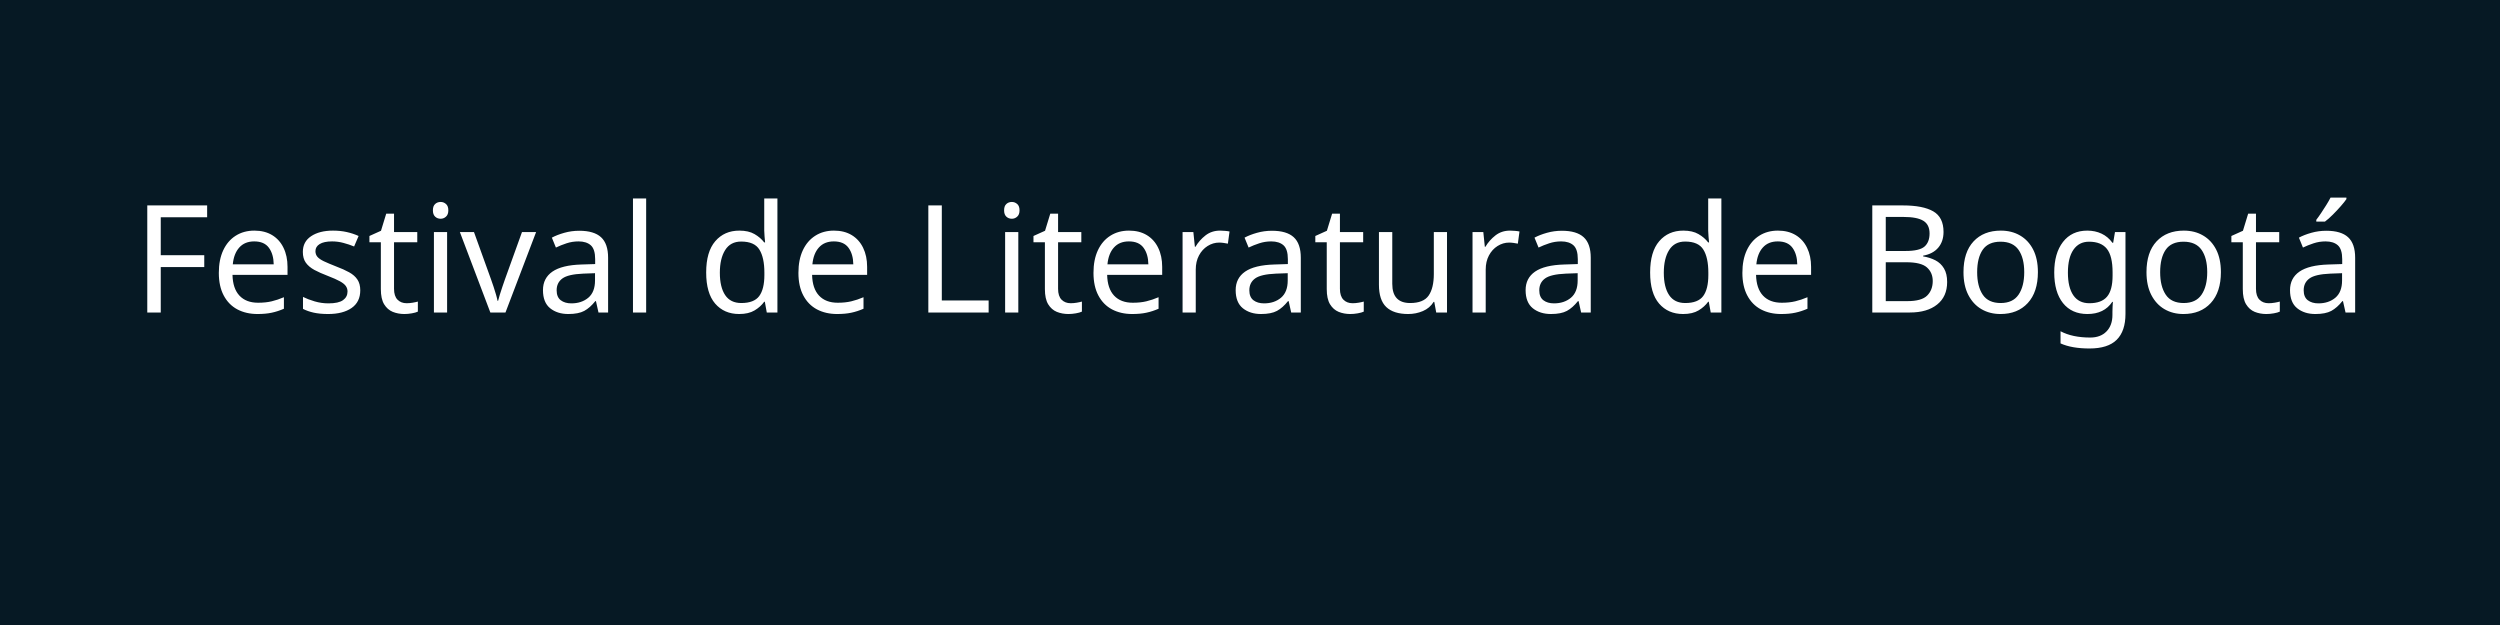
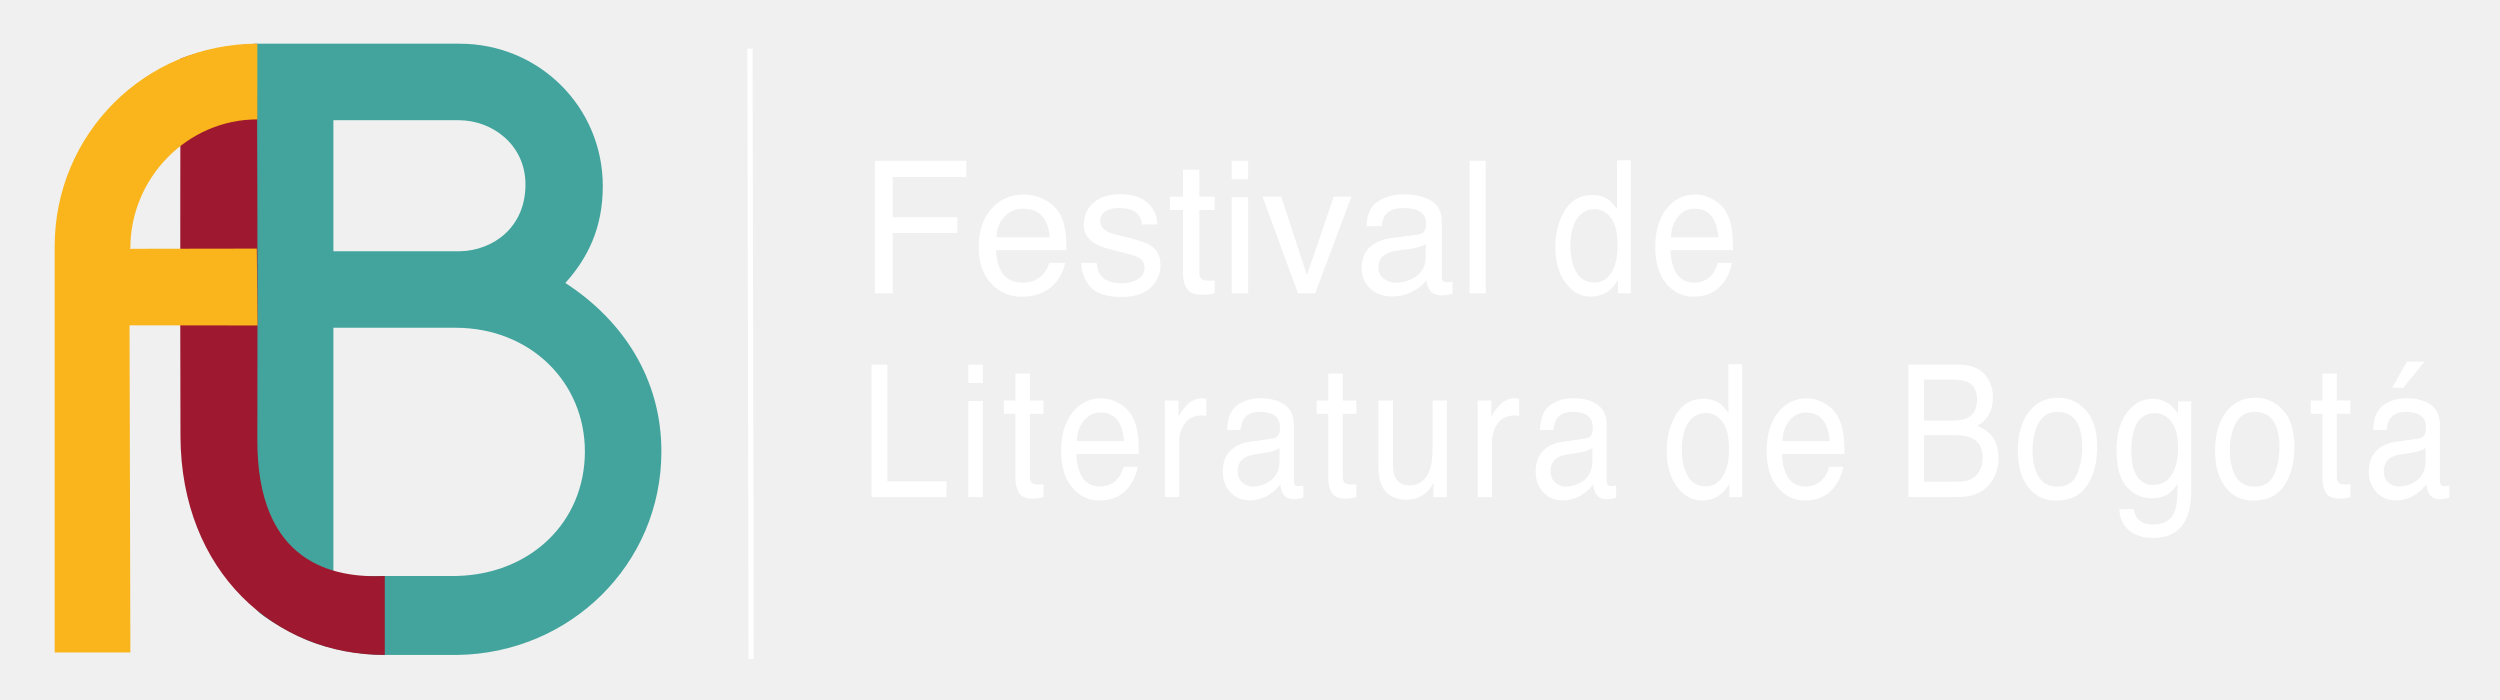
- <svg xmlns="http://www.w3.org/2000/svg" width="100%" height="100%" viewBox="0 0 800 200" version="1.1">
-   <rect width="100%" height="100%" fill="#061924" />
-   <text x="50%" y="50%" font-family="Barlow, sans-serif" font-size="48" fill="#ffffff" text-anchor="middle" alignment-baseline="middle">Festival de Literatura de Bogotá</text>
+ <svg xmlns="http://www.w3.org/2000/svg" width="100%" height="100%" viewBox="0 0 5692 1593" version="1.1" xml:space="preserve" style="fill-rule:evenodd;clip-rule:evenodd;stroke-miterlimit:10;">
+   <rect id="Página-1" x="0" y="0" width="5691.667" height="1593" style="fill:none;" />
+   <g id="Capa-1">
+     <path d="M1331.672,1027.871c0,-157.511 -124.147,-281.64 -294.644,-281.64l-277.968,0l0,565.161l279.836,0c168.628,-3.702 292.775,-122.273 292.775,-283.52m-572.611,-754.196l0,298.345l289.12,0c74.084,-1.863 148.215,-53.741 148.215,-151.958c0,-90.813 -75.988,-146.388 -151.923,-146.388l-285.412,0Zm282.58,1217.485l-165.574,0c-11.421,0 -83.473,0 -163.116,-28.383c-51.003,-18.206 -127.294,-66.278 -127.528,-74.09c-1.25,-42.437 -0.549,-50.985 -0.549,-125.461l0,-1163.737l461.415,0c181.614,0 326.168,144.548 326.168,324.264c0,96.389 -35.238,164.944 -85.283,220.536c131.598,85.266 218.691,218.679 218.691,383.582c0,257.572 -208.49,459.587 -464.223,463.289" style="fill:#42a49d;fill-rule:nonzero;" />
+     <path d="M584.872,99.486c0,0 -95.052,4.052 -173.971,34.07c0,0 -1.156,551.667 0,860.061c1.179,308.388 216.221,498.469 465.163,497.54l0,-179.769c-117.537,5.413 -291.397,-28.897 -290.188,-311.781c1.384,-322.413 -1.004,-900.122 -1.004,-900.122" style="fill:#9e192f;fill-rule:nonzero;" />
+     <path d="M296.818,564.628l-1.868,1.822l289.715,-0.444l1.635,175.027l-291.35,-0.38l1.868,744.947l-172.336,0l0,-924.698c0,-255.721 205.682,-461.415 461.397,-461.415l0,172.336c-159.327,0 -289.062,133.431 -289.062,292.804" style="fill:#f9b51b;fill-rule:nonzero;" />
+     <path d="M1991.868,366.113l208.056,0l0,36.949l-167.425,0l0,91.552l147.211,0l0,35.923l-147.211,0l0,137.123l-40.631,0l0,-301.548Z" style="fill:#fff;fill-rule:nonzero;" />
+     <path d="M2331.586,442.886c15.517,0 30.558,3.661 45.123,10.982c14.565,7.321 25.658,16.798 33.281,28.431c7.35,11.085 12.251,24.017 14.701,38.797c2.178,10.127 3.267,26.275 3.267,48.445l-160.278,0c0.681,22.306 5.921,40.2 15.722,53.679c9.8,13.48 24.978,20.22 45.531,20.22c19.193,0 34.506,-6.364 45.94,-19.091c6.534,-7.39 11.162,-15.943 13.884,-25.659l36.139,0c-0.953,8.074 -4.118,17.072 -9.494,26.994c-5.377,9.922 -11.4,18.03 -18.07,24.325c-11.162,10.948 -24.978,18.338 -41.448,22.17c-8.848,2.19 -18.852,3.284 -30.014,3.284c-27.224,0 -50.295,-9.956 -69.216,-29.867c-18.92,-19.912 -28.381,-47.795 -28.381,-83.649c0,-35.307 9.528,-63.977 28.585,-86.01c19.056,-22.033 43.966,-33.049 74.729,-33.049Zm58.599,97.3c-1.497,-16.011 -4.968,-28.807 -10.413,-38.386c-10.073,-17.79 -26.883,-26.686 -50.432,-26.686c-16.879,0 -31.035,6.124 -42.469,18.372c-11.434,12.248 -17.491,27.815 -18.172,46.7l121.485,0Z" style="fill:#fff;fill-rule:nonzero;" />
+     <path d="M2496.936,598.689c1.089,12.316 4.152,21.759 9.188,28.328c9.256,11.906 25.318,17.859 48.186,17.859c13.612,0 25.59,-2.976 35.935,-8.929c10.345,-5.953 15.517,-15.156 15.517,-27.609c0,-9.443 -4.152,-16.627 -12.455,-21.554c-5.309,-3.011 -15.79,-6.5 -31.443,-10.469l-29.197,-7.39c-18.648,-4.653 -32.396,-9.853 -41.244,-15.601c-15.79,-9.99 -23.684,-23.812 -23.684,-41.465c0,-20.801 7.452,-37.634 22.357,-50.498c14.905,-12.864 34.948,-19.296 60.13,-19.296c32.94,0 56.693,9.716 71.258,29.149c9.12,12.316 13.544,25.591 13.271,39.823l-34.71,0c-0.681,-8.348 -3.607,-15.943 -8.78,-22.785c-8.439,-9.716 -23.072,-14.574 -43.898,-14.574c-13.884,0 -24.399,2.669 -31.545,8.006c-7.146,5.337 -10.719,12.385 -10.719,21.143c0,9.579 4.696,17.243 14.088,22.991c5.445,3.421 13.476,6.432 24.093,9.032l24.297,5.953c26.407,6.432 44.102,12.659 53.086,18.68c14.292,9.443 21.439,24.291 21.439,44.545c0,19.57 -7.384,36.47 -22.153,50.703c-14.769,14.232 -37.262,21.349 -67.48,21.349c-32.532,0 -55.57,-7.424 -69.114,-22.272c-13.544,-14.848 -20.792,-33.22 -21.745,-55.116l35.323,0Z" style="fill:#fff;fill-rule:nonzero;" />
+     <path d="M2693.526,386.435l37.16,0l0,61.377l34.914,0l0,30.175l-34.914,0l0,143.487c0,7.664 2.586,12.795 7.759,15.396c2.858,1.505 7.623,2.258 14.292,2.258c1.77,0 3.675,-0.034 5.717,-0.103c2.042,-0.068 4.424,-0.239 7.146,-0.513l0,29.149c-4.22,1.232 -8.609,2.121 -13.169,2.669c-4.56,0.547 -9.494,0.821 -14.803,0.821c-17.151,0 -28.789,-4.413 -34.914,-13.24c-6.125,-8.827 -9.188,-20.288 -9.188,-34.383l0,-145.54l-29.606,0l0,-30.175l29.606,0l0,-61.377Z" style="fill:#fff;fill-rule:nonzero;" />
+     <path d="M2804.361,448.839l37.364,0l0,218.823l-37.364,0l0,-218.823Zm0,-82.726l37.364,0l0,41.876l-37.364,0l0,-41.876Z" style="fill:#fff;fill-rule:nonzero;" />
+     <path d="M2917.239,447.812l58.394,178.999l61.049,-178.999l40.223,0l-82.487,219.849l-39.202,0l-80.65,-219.849l42.673,0Z" style="fill:#fff;fill-rule:nonzero;" />
+     <path d="M3138.534,609.158c0,10.674 3.879,19.091 11.638,25.249c7.759,6.158 16.947,9.237 27.564,9.237c12.931,0 25.454,-3.011 37.568,-9.032c20.418,-9.99 30.626,-26.344 30.626,-49.061l0,-29.765c-4.492,2.874 -10.277,5.269 -17.355,7.185c-7.078,1.916 -14.02,3.284 -20.826,4.105l-22.255,2.874c-13.34,1.779 -23.344,4.584 -30.014,8.416c-11.298,6.432 -16.947,16.696 -16.947,30.791Zm89.021,-74.72c8.439,-1.095 14.088,-4.653 16.947,-10.674c1.633,-3.284 2.45,-8.006 2.45,-14.164c0,-12.59 -4.458,-21.725 -13.374,-27.404c-8.916,-5.679 -21.677,-8.519 -38.283,-8.519c-19.193,0 -32.804,5.2 -40.835,15.601c-4.492,5.748 -7.418,14.301 -8.78,25.659l-34.302,0c0.681,-27.096 9.426,-45.947 26.237,-56.553c16.811,-10.606 36.309,-15.909 58.497,-15.909c25.726,0 46.62,4.927 62.682,14.78c15.926,9.853 23.889,25.18 23.889,45.981l0,126.654c0,3.832 0.783,6.911 2.348,9.237c1.565,2.326 4.866,3.49 9.903,3.49c1.633,0 3.471,-0.103 5.513,-0.308c2.042,-0.205 4.22,-0.513 6.534,-0.924l0,27.302c-5.717,1.642 -10.073,2.669 -13.067,3.079c-2.995,0.411 -7.078,0.616 -12.251,0.616c-12.659,0 -21.847,-4.516 -27.564,-13.548c-2.995,-4.79 -5.104,-11.564 -6.329,-20.322c-7.486,9.853 -18.24,18.406 -32.26,25.659c-14.02,7.253 -29.469,10.88 -46.348,10.88c-20.282,0 -36.854,-6.192 -49.717,-18.577c-12.863,-12.385 -19.295,-27.883 -19.295,-46.495c0,-20.391 6.329,-36.197 18.988,-47.418c12.659,-11.222 29.265,-18.133 49.819,-20.733l58.599,-7.39Z" style="fill:#fff;fill-rule:nonzero;" />
+     <rect x="3345.945" y="366.113" width="36.752" height="301.548" style="fill:#fff;fill-rule:nonzero;" />
+     <path d="M3575.592,560.303c0,23.538 4.404,43.244 13.212,59.119c8.808,15.875 22.925,23.812 42.352,23.812c15.083,0 27.48,-7.356 37.194,-22.067c9.713,-14.711 14.57,-35.82 14.57,-63.327c0,-27.78 -5.007,-48.342 -15.022,-61.685c-10.015,-13.343 -22.383,-20.014 -37.103,-20.014c-16.41,0 -29.713,7.116 -39.908,21.349c-10.196,14.232 -15.294,35.17 -15.294,62.814Zm49.048,-116.391c14.841,0 27.269,3.558 37.284,10.674c5.792,4.105 12.368,11.29 19.728,21.554l0,-111.054l31.311,0l0,302.575l-29.32,0l0,-30.586c-7.602,13.548 -16.591,23.333 -26.968,29.354c-10.377,6.021 -22.262,9.032 -35.655,9.032c-21.598,0 -40.301,-10.298 -56.107,-30.894c-15.807,-20.596 -23.71,-48 -23.71,-82.212c0,-32.023 7.209,-59.769 21.628,-83.239c14.419,-23.47 35.022,-35.205 61.808,-35.205Z" style="fill:#fff;fill-rule:nonzero;" />
+     <path d="M3860.226,442.886c13.755,0 27.088,3.661 39.999,10.982c12.911,7.321 22.744,16.798 29.501,28.431c6.516,11.085 10.859,24.017 13.031,38.797c1.931,10.127 2.896,26.275 2.896,48.445l-142.078,0c0.603,22.306 5.249,40.2 13.936,53.679c8.688,13.48 22.141,20.22 40.361,20.22c17.013,0 30.587,-6.364 40.723,-19.091c5.792,-7.39 9.894,-15.943 12.307,-25.659l32.035,0c-0.845,8.074 -3.65,17.072 -8.416,26.994c-4.766,9.922 -10.105,18.03 -16.018,24.325c-9.894,10.948 -22.141,18.338 -36.741,22.17c-7.843,2.19 -16.711,3.284 -26.606,3.284c-24.132,0 -44.584,-9.956 -61.356,-29.867c-16.772,-19.912 -25.158,-47.795 -25.158,-83.649c0,-35.307 8.446,-63.977 25.339,-86.01c16.892,-22.033 38.973,-33.049 66.243,-33.049Zm51.944,97.3c-1.327,-16.011 -4.404,-28.807 -9.231,-38.386c-8.929,-17.79 -23.83,-26.686 -44.705,-26.686c-14.962,0 -27.511,6.124 -37.646,18.372c-10.135,12.248 -15.505,27.815 -16.108,46.7l107.689,0Z" style="fill:#fff;fill-rule:nonzero;" />
+     <path d="M1984.372,830.206l36.017,0l0,265.625l134.657,0l0,35.923l-170.674,0l0,-301.548Z" style="fill:#fff;fill-rule:nonzero;" />
+     <path d="M2204.573,912.932l33.121,0l0,218.823l-33.121,0l0,-218.823Zm0,-82.726l33.121,0l0,41.876l-33.121,0l0,-41.876Z" style="fill:#fff;fill-rule:nonzero;" />
+     <path d="M2311.836,850.528l32.94,0l0,61.377l30.949,0l0,30.175l-30.949,0l0,143.487c0,7.664 2.293,12.795 6.878,15.396c2.534,1.505 6.757,2.258 12.669,2.258c1.569,0 3.258,-0.034 5.068,-0.103c1.81,-0.068 3.921,-0.239 6.335,-0.513l0,29.149c-3.74,1.232 -7.632,2.121 -11.674,2.669c-4.042,0.547 -8.416,0.821 -13.122,0.821c-15.203,0 -25.52,-4.413 -30.949,-13.24c-5.43,-8.827 -8.145,-20.288 -8.145,-34.383l0,-145.54l-26.244,0l0,-30.175l26.244,0l0,-61.377Z" style="fill:#fff;fill-rule:nonzero;" />
+     <path d="M2507.422,906.979c13.755,0 27.088,3.661 39.999,10.982c12.911,7.321 22.744,16.798 29.501,28.431c6.516,11.085 10.859,24.017 13.031,38.797c1.931,10.127 2.896,26.275 2.896,48.445l-142.078,0c0.603,22.306 5.249,40.2 13.936,53.679c8.688,13.48 22.141,20.22 40.361,20.22c17.013,0 30.587,-6.364 40.723,-19.091c5.792,-7.39 9.894,-15.943 12.307,-25.659l32.035,0c-0.845,8.074 -3.65,17.072 -8.416,26.994c-4.766,9.922 -10.105,18.03 -16.018,24.325c-9.894,10.948 -22.141,18.338 -36.741,22.17c-7.843,2.19 -16.711,3.284 -26.606,3.284c-24.132,0 -44.584,-9.956 -61.356,-29.867c-16.772,-19.912 -25.158,-47.795 -25.158,-83.649c0,-35.307 8.446,-63.977 25.339,-86.01c16.892,-22.033 38.973,-33.049 66.243,-33.049Zm51.944,97.3c-1.327,-16.011 -4.404,-28.807 -9.231,-38.386c-8.929,-17.79 -23.83,-26.686 -44.705,-26.686c-14.962,0 -27.511,6.124 -37.646,18.372c-10.135,12.248 -15.505,27.815 -16.108,46.7l107.689,0Z" style="fill:#fff;fill-rule:nonzero;" />
+     <path d="M2652.15,911.905l30.949,0l0,37.976c2.534,-7.39 8.748,-16.388 18.642,-26.994c9.894,-10.606 21.297,-15.909 34.207,-15.909c0.603,0 1.629,0.068 3.077,0.205c1.448,0.137 3.921,0.411 7.421,0.821l0,39.002c-1.931,-0.411 -3.71,-0.684 -5.339,-0.821c-1.629,-0.137 -3.409,-0.205 -5.339,-0.205c-16.41,0 -29.019,5.987 -37.827,17.962c-8.808,11.974 -13.212,25.762 -13.212,41.363l0,126.449l-32.578,0l0,-219.849Z" style="fill:#fff;fill-rule:nonzero;" />
+     <path d="M2818.054,1073.251c0,10.674 3.439,19.091 10.316,25.249c6.878,6.158 15.022,9.237 24.434,9.237c11.463,0 22.563,-3.011 33.302,-9.032c18.099,-9.99 27.149,-26.344 27.149,-49.061l0,-29.765c-3.982,2.874 -9.11,5.269 -15.384,7.185c-6.274,1.916 -12.428,3.284 -18.461,4.105l-19.728,2.874c-11.825,1.779 -20.693,4.584 -26.606,8.416c-10.015,6.432 -15.022,16.696 -15.022,30.791Zm78.912,-74.72c7.481,-1.095 12.488,-4.653 15.022,-10.674c1.448,-3.284 2.172,-8.006 2.172,-14.164c0,-12.59 -3.952,-21.725 -11.855,-27.404c-7.903,-5.679 -19.215,-8.519 -33.936,-8.519c-17.013,0 -29.079,5.2 -36.198,15.601c-3.982,5.748 -6.576,14.301 -7.783,25.659l-30.406,0c0.603,-27.096 8.356,-45.947 23.257,-56.553c14.902,-10.606 32.186,-15.909 51.854,-15.909c22.805,0 41.326,4.927 55.564,14.78c14.117,9.853 21.176,25.18 21.176,45.981l0,126.654c0,3.832 0.694,6.911 2.081,9.237c1.388,2.326 4.314,3.49 8.778,3.49c1.448,0 3.077,-0.103 4.887,-0.308c1.81,-0.205 3.74,-0.513 5.792,-0.924l0,27.302c-5.068,1.642 -8.929,2.669 -11.583,3.079c-2.655,0.411 -6.274,0.616 -10.859,0.616c-11.221,0 -19.366,-4.516 -24.434,-13.548c-2.655,-4.79 -4.525,-11.564 -5.611,-20.322c-6.636,9.853 -16.168,18.406 -28.597,25.659c-12.428,7.253 -26.123,10.88 -41.085,10.88c-17.978,0 -32.669,-6.192 -44.071,-18.577c-11.402,-12.385 -17.104,-27.883 -17.104,-46.495c0,-20.391 5.611,-36.197 16.832,-47.418c11.221,-11.222 25.942,-18.133 44.162,-20.733l51.944,-7.39Z" style="fill:#fff;fill-rule:nonzero;" />
+     <path d="M3024.137,850.528l32.94,0l0,61.377l30.949,0l0,30.175l-30.949,0l0,143.487c0,7.664 2.293,12.795 6.878,15.396c2.534,1.505 6.757,2.258 12.669,2.258c1.569,0 3.258,-0.034 5.068,-0.103c1.81,-0.068 3.921,-0.239 6.335,-0.513l0,29.149c-3.74,1.232 -7.632,2.121 -11.674,2.669c-4.042,0.547 -8.416,0.821 -13.122,0.821c-15.203,0 -25.52,-4.413 -30.949,-13.24c-5.43,-8.827 -8.145,-20.288 -8.145,-34.383l0,-145.54l-26.244,0l0,-30.175l26.244,0l0,-61.377Z" style="fill:#fff;fill-rule:nonzero;" />
+     <path d="M3171.58,911.905l0,145.95c0,11.222 1.569,20.391 4.706,27.507c5.792,13.138 16.591,19.706 32.397,19.706c22.684,0 38.129,-11.495 46.334,-34.486c4.464,-12.316 6.697,-29.217 6.697,-50.703l0,-107.974l32.578,0l0,219.849l-30.768,0l0.362,-32.433c-4.223,8.348 -9.472,15.396 -15.746,21.143c-12.428,11.495 -27.511,17.243 -45.248,17.243c-27.631,0 -46.454,-10.469 -56.469,-31.407c-5.43,-11.222 -8.145,-26.207 -8.145,-44.955l0,-149.44l33.302,0Z" style="fill:#fff;fill-rule:nonzero;" />
+     <path d="M3364.452,911.905l30.949,0l0,37.976c2.534,-7.39 8.748,-16.388 18.642,-26.994c9.894,-10.606 21.297,-15.909 34.207,-15.909c0.603,0 1.629,0.068 3.077,0.205c1.448,0.137 3.921,0.411 7.421,0.821l0,39.002c-1.931,-0.411 -3.71,-0.684 -5.339,-0.821c-1.629,-0.137 -3.409,-0.205 -5.339,-0.205c-16.41,0 -29.019,5.987 -37.827,17.962c-8.808,11.974 -13.212,25.762 -13.212,41.363l0,126.449l-32.578,0l0,-219.849Z" style="fill:#fff;fill-rule:nonzero;" />
+     <path d="M3530.355,1073.251c0,10.674 3.439,19.091 10.316,25.249c6.878,6.158 15.022,9.237 24.434,9.237c11.463,0 22.563,-3.011 33.302,-9.032c18.099,-9.99 27.149,-26.344 27.149,-49.061l0,-29.765c-3.982,2.874 -9.11,5.269 -15.384,7.185c-6.274,1.916 -12.428,3.284 -18.461,4.105l-19.728,2.874c-11.825,1.779 -20.693,4.584 -26.606,8.416c-10.015,6.432 -15.022,16.696 -15.022,30.791Zm78.912,-74.72c7.481,-1.095 12.488,-4.653 15.022,-10.674c1.448,-3.284 2.172,-8.006 2.172,-14.164c0,-12.59 -3.952,-21.725 -11.855,-27.404c-7.903,-5.679 -19.215,-8.519 -33.936,-8.519c-17.013,0 -29.079,5.2 -36.198,15.601c-3.982,5.748 -6.576,14.301 -7.783,25.659l-30.406,0c0.603,-27.096 8.356,-45.947 23.257,-56.553c14.902,-10.606 32.186,-15.909 51.854,-15.909c22.805,0 41.326,4.927 55.564,14.78c14.117,9.853 21.176,25.18 21.176,45.981l0,126.654c0,3.832 0.694,6.911 2.081,9.237c1.388,2.326 4.314,3.49 8.778,3.49c1.448,0 3.077,-0.103 4.887,-0.308c1.81,-0.205 3.74,-0.513 5.792,-0.924l0,27.302c-5.068,1.642 -8.929,2.669 -11.583,3.079c-2.655,0.411 -6.274,0.616 -10.859,0.616c-11.221,0 -19.366,-4.516 -24.434,-13.548c-2.655,-4.79 -4.525,-11.564 -5.611,-20.322c-6.636,9.853 -16.168,18.406 -28.597,25.659c-12.428,7.253 -26.123,10.88 -41.085,10.88c-17.978,0 -32.669,-6.192 -44.071,-18.577c-11.402,-12.385 -17.104,-27.883 -17.104,-46.495c0,-20.391 5.611,-36.197 16.832,-47.418c11.221,-11.222 25.942,-18.133 44.162,-20.733l51.944,-7.39Z" style="fill:#fff;fill-rule:nonzero;" />
+     <path d="M3829.22,1024.396c0,23.538 4.404,43.244 13.212,59.119c8.808,15.875 22.925,23.812 42.352,23.812c15.083,0 27.48,-7.356 37.194,-22.067c9.713,-14.711 14.57,-35.82 14.57,-63.327c0,-27.78 -5.007,-48.342 -15.022,-61.685c-10.015,-13.343 -22.383,-20.014 -37.103,-20.014c-16.41,0 -29.713,7.116 -39.908,21.349c-10.196,14.232 -15.294,35.17 -15.294,62.814Zm49.048,-116.391c14.841,0 27.269,3.558 37.284,10.674c5.792,4.105 12.368,11.29 19.728,21.554l0,-111.054l31.311,0l0,302.575l-29.32,0l0,-30.586c-7.602,13.548 -16.591,23.333 -26.968,29.354c-10.377,6.021 -22.262,9.032 -35.655,9.032c-21.598,0 -40.301,-10.298 -56.107,-30.894c-15.807,-20.596 -23.71,-48 -23.71,-82.212c0,-32.023 7.209,-59.769 21.628,-83.239c14.419,-23.47 35.022,-35.205 61.808,-35.205Z" style="fill:#fff;fill-rule:nonzero;" />
+     <path d="M4113.853,906.979c13.755,0 27.088,3.661 39.999,10.982c12.911,7.321 22.744,16.798 29.501,28.431c6.516,11.085 10.859,24.017 13.031,38.797c1.931,10.127 2.896,26.275 2.896,48.445l-142.078,0c0.603,22.306 5.249,40.2 13.936,53.679c8.688,13.48 22.141,20.22 40.361,20.22c17.013,0 30.587,-6.364 40.723,-19.091c5.792,-7.39 9.894,-15.943 12.307,-25.659l32.035,0c-0.845,8.074 -3.65,17.072 -8.416,26.994c-4.766,9.922 -10.105,18.03 -16.018,24.325c-9.894,10.948 -22.141,18.338 -36.741,22.17c-7.843,2.19 -16.711,3.284 -26.606,3.284c-24.132,0 -44.584,-9.956 -61.356,-29.867c-16.772,-19.912 -25.158,-47.795 -25.158,-83.649c0,-35.307 8.446,-63.977 25.339,-86.01c16.892,-22.033 38.973,-33.049 66.243,-33.049Zm51.944,97.3c-1.327,-16.011 -4.404,-28.807 -9.231,-38.386c-8.929,-17.79 -23.83,-26.686 -44.705,-26.686c-14.962,0 -27.511,6.124 -37.646,18.372c-10.135,12.248 -15.505,27.815 -16.108,46.7l107.689,0Z" style="fill:#fff;fill-rule:nonzero;" />
+     <path d="M4446.005,957.681c15.203,0 27.028,-2.395 35.474,-7.185c13.273,-7.527 19.909,-21.075 19.909,-40.644c0,-19.706 -7.059,-32.981 -21.176,-39.823c-7.964,-3.832 -19.788,-5.748 -35.474,-5.748l-64.252,0l0,93.4l65.519,0Zm12.126,139.176c22.081,0 37.827,-7.253 47.239,-21.759c5.912,-9.169 8.869,-20.254 8.869,-33.254c0,-21.896 -8.627,-36.813 -25.882,-44.75c-9.17,-4.242 -21.297,-6.364 -36.379,-6.364l-71.491,0l0,106.127l77.645,0Zm-112.938,-266.652l114.205,0c31.13,0 53.272,10.537 66.424,31.612c7.722,12.453 11.583,26.823 11.583,43.108c0,19.022 -4.766,34.623 -14.298,46.803c-4.947,6.432 -12.066,12.316 -21.357,17.654c13.635,5.885 23.83,12.522 30.587,19.912c11.945,13.138 17.918,31.27 17.918,54.398c0,19.433 -5.369,37.018 -16.108,52.756c-16.048,23.538 -41.568,35.307 -76.559,35.307l-112.395,0l0,-301.548Z" style="fill:#fff;fill-rule:nonzero;" />
+     <path d="M4684.305,1107.942c21.598,0 36.409,-9.272 44.433,-27.815c8.024,-18.543 12.036,-39.173 12.036,-61.89c0,-20.527 -2.896,-37.223 -8.688,-50.087c-9.17,-20.254 -24.977,-30.381 -47.42,-30.381c-19.909,0 -34.388,8.622 -43.438,25.865c-9.05,17.243 -13.574,38.044 -13.574,62.403c0,23.401 4.525,42.902 13.574,58.503c9.05,15.601 23.408,23.401 43.076,23.401Zm1.267,-202.401c24.977,0 46.092,9.443 63.347,28.328c17.254,18.885 25.882,46.666 25.882,83.341c0,35.444 -7.602,64.73 -22.805,87.857c-15.203,23.128 -38.792,34.691 -70.767,34.691c-26.666,0 -47.842,-10.23 -63.528,-30.689c-15.686,-20.459 -23.529,-47.932 -23.529,-82.418c0,-36.949 8.265,-66.372 24.796,-88.268c16.53,-21.896 38.732,-32.844 66.605,-32.844Z" style="fill:#fff;fill-rule:nonzero;" />
+     <path d="M4900.344,908.005c15.203,0 28.476,4.242 39.818,12.727c6.154,4.79 12.428,11.769 18.823,20.938l0,-27.712l30.044,0l0,199.937c0,27.917 -3.62,49.95 -10.859,66.098c-13.514,29.833 -39.034,44.75 -76.559,44.75c-20.874,0 -38.43,-5.303 -52.668,-15.909c-14.238,-10.606 -22.202,-27.199 -23.891,-49.779l33.121,0c1.569,9.853 4.706,17.448 9.412,22.785c7.36,8.211 18.944,12.316 34.75,12.316c24.977,0 41.326,-9.99 49.048,-29.97c4.585,-11.769 6.697,-32.775 6.335,-63.019c-6.516,11.222 -14.359,19.57 -23.529,25.043c-9.17,5.474 -21.297,8.211 -36.379,8.211c-20.995,0 -39.365,-8.45 -55.112,-25.351c-15.746,-16.901 -23.619,-44.852 -23.619,-83.855c0,-36.813 7.933,-65.551 23.8,-86.215c15.867,-20.664 35.022,-30.996 57.465,-30.996Zm58.641,112.901c0,-27.233 -4.947,-47.418 -14.841,-60.556c-9.894,-13.138 -22.503,-19.706 -37.827,-19.706c-22.925,0 -38.611,12.18 -47.058,36.539c-4.464,13.001 -6.697,30.039 -6.697,51.113c0,24.77 4.434,43.621 13.303,56.553c8.869,12.932 20.784,19.398 35.746,19.398c23.408,0 39.878,-11.974 49.41,-35.923c5.309,-13.548 7.964,-29.354 7.964,-47.418Z" style="fill:#fff;fill-rule:nonzero;" />
+     <path d="M5133.395,1107.942c21.598,0 36.409,-9.272 44.433,-27.815c8.024,-18.543 12.036,-39.173 12.036,-61.89c0,-20.527 -2.896,-37.223 -8.688,-50.087c-9.17,-20.254 -24.977,-30.381 -47.42,-30.381c-19.909,0 -34.388,8.622 -43.438,25.865c-9.05,17.243 -13.574,38.044 -13.574,62.403c0,23.401 4.525,42.902 13.574,58.503c9.05,15.601 23.408,23.401 43.076,23.401Zm1.267,-202.401c24.977,0 46.092,9.443 63.347,28.328c17.254,18.885 25.882,46.666 25.882,83.341c0,35.444 -7.602,64.73 -22.805,87.857c-15.203,23.128 -38.792,34.691 -70.767,34.691c-26.666,0 -47.842,-10.23 -63.528,-30.689c-15.686,-20.459 -23.529,-47.932 -23.529,-82.418c0,-36.949 8.265,-66.372 24.796,-88.268c16.53,-21.896 38.732,-32.844 66.605,-32.844Z" style="fill:#fff;fill-rule:nonzero;" />
+     <path d="M5287.534,850.528l32.94,0l0,61.377l30.949,0l0,30.175l-30.949,0l0,143.487c0,7.664 2.293,12.795 6.878,15.396c2.534,1.505 6.757,2.258 12.669,2.258c1.569,0 3.258,-0.034 5.068,-0.103c1.81,-0.068 3.921,-0.239 6.335,-0.513l0,29.149c-3.74,1.232 -7.632,2.121 -11.674,2.669c-4.042,0.547 -8.416,0.821 -13.122,0.821c-15.203,0 -25.52,-4.413 -30.949,-13.24c-5.43,-8.827 -8.145,-20.288 -8.145,-34.383l0,-145.54l-26.244,0l0,-30.175l26.244,0l0,-61.377Z" style="fill:#fff;fill-rule:nonzero;" />
+     <path d="M5427.376,1073.251c0,10.674 3.439,19.091 10.316,25.249c6.878,6.158 15.022,9.237 24.434,9.237c11.463,0 22.563,-3.011 33.302,-9.032c18.099,-9.99 27.149,-26.344 27.149,-49.061l0,-29.765c-3.982,2.874 -9.11,5.269 -15.384,7.185c-6.274,1.916 -12.428,3.284 -18.461,4.105l-19.728,2.874c-11.825,1.779 -20.693,4.584 -26.606,8.416c-10.015,6.432 -15.022,16.696 -15.022,30.791Zm78.912,-74.72c7.481,-1.095 12.488,-4.653 15.022,-10.674c1.448,-3.284 2.172,-8.006 2.172,-14.164c0,-12.59 -3.952,-21.725 -11.855,-27.404c-7.903,-5.679 -19.215,-8.519 -33.936,-8.519c-17.013,0 -29.079,5.2 -36.198,15.601c-3.982,5.748 -6.576,14.301 -7.783,25.659l-30.406,0c0.603,-27.096 8.356,-45.947 23.257,-56.553c14.902,-10.606 32.186,-15.909 51.854,-15.909c22.805,0 41.326,4.927 55.564,14.78c14.117,9.853 21.176,25.18 21.176,45.981l0,126.654c0,3.832 0.694,6.911 2.081,9.237c1.388,2.326 4.314,3.49 8.778,3.49c1.448,0 3.077,-0.103 4.887,-0.308c1.81,-0.205 3.74,-0.513 5.792,-0.924l0,27.302c-5.068,1.642 -8.929,2.669 -11.583,3.079c-2.655,0.411 -6.274,0.616 -10.859,0.616c-11.221,0 -19.366,-4.516 -24.434,-13.548c-2.655,-4.79 -4.525,-11.564 -5.611,-20.322c-6.636,9.853 -16.168,18.406 -28.597,25.659c-12.428,7.253 -26.123,10.88 -41.085,10.88c-17.978,0 -32.669,-6.192 -44.071,-18.577c-11.402,-12.385 -17.104,-27.883 -17.104,-46.495c0,-20.391 5.611,-36.197 16.832,-47.418c11.221,-11.222 25.942,-18.133 44.162,-20.733l51.944,-7.39Zm13.755,-175.099l-48.324,59.324l-24.977,0l33.121,-59.324l40.18,0Z" style="fill:#fff;fill-rule:nonzero;" />
+     <path d="M1710.204,1500.268l-2.639,-1389.645" style="fill:none;fill-rule:nonzero;stroke:#fff;stroke-width:11.81px;" />
+   </g>
</svg>
